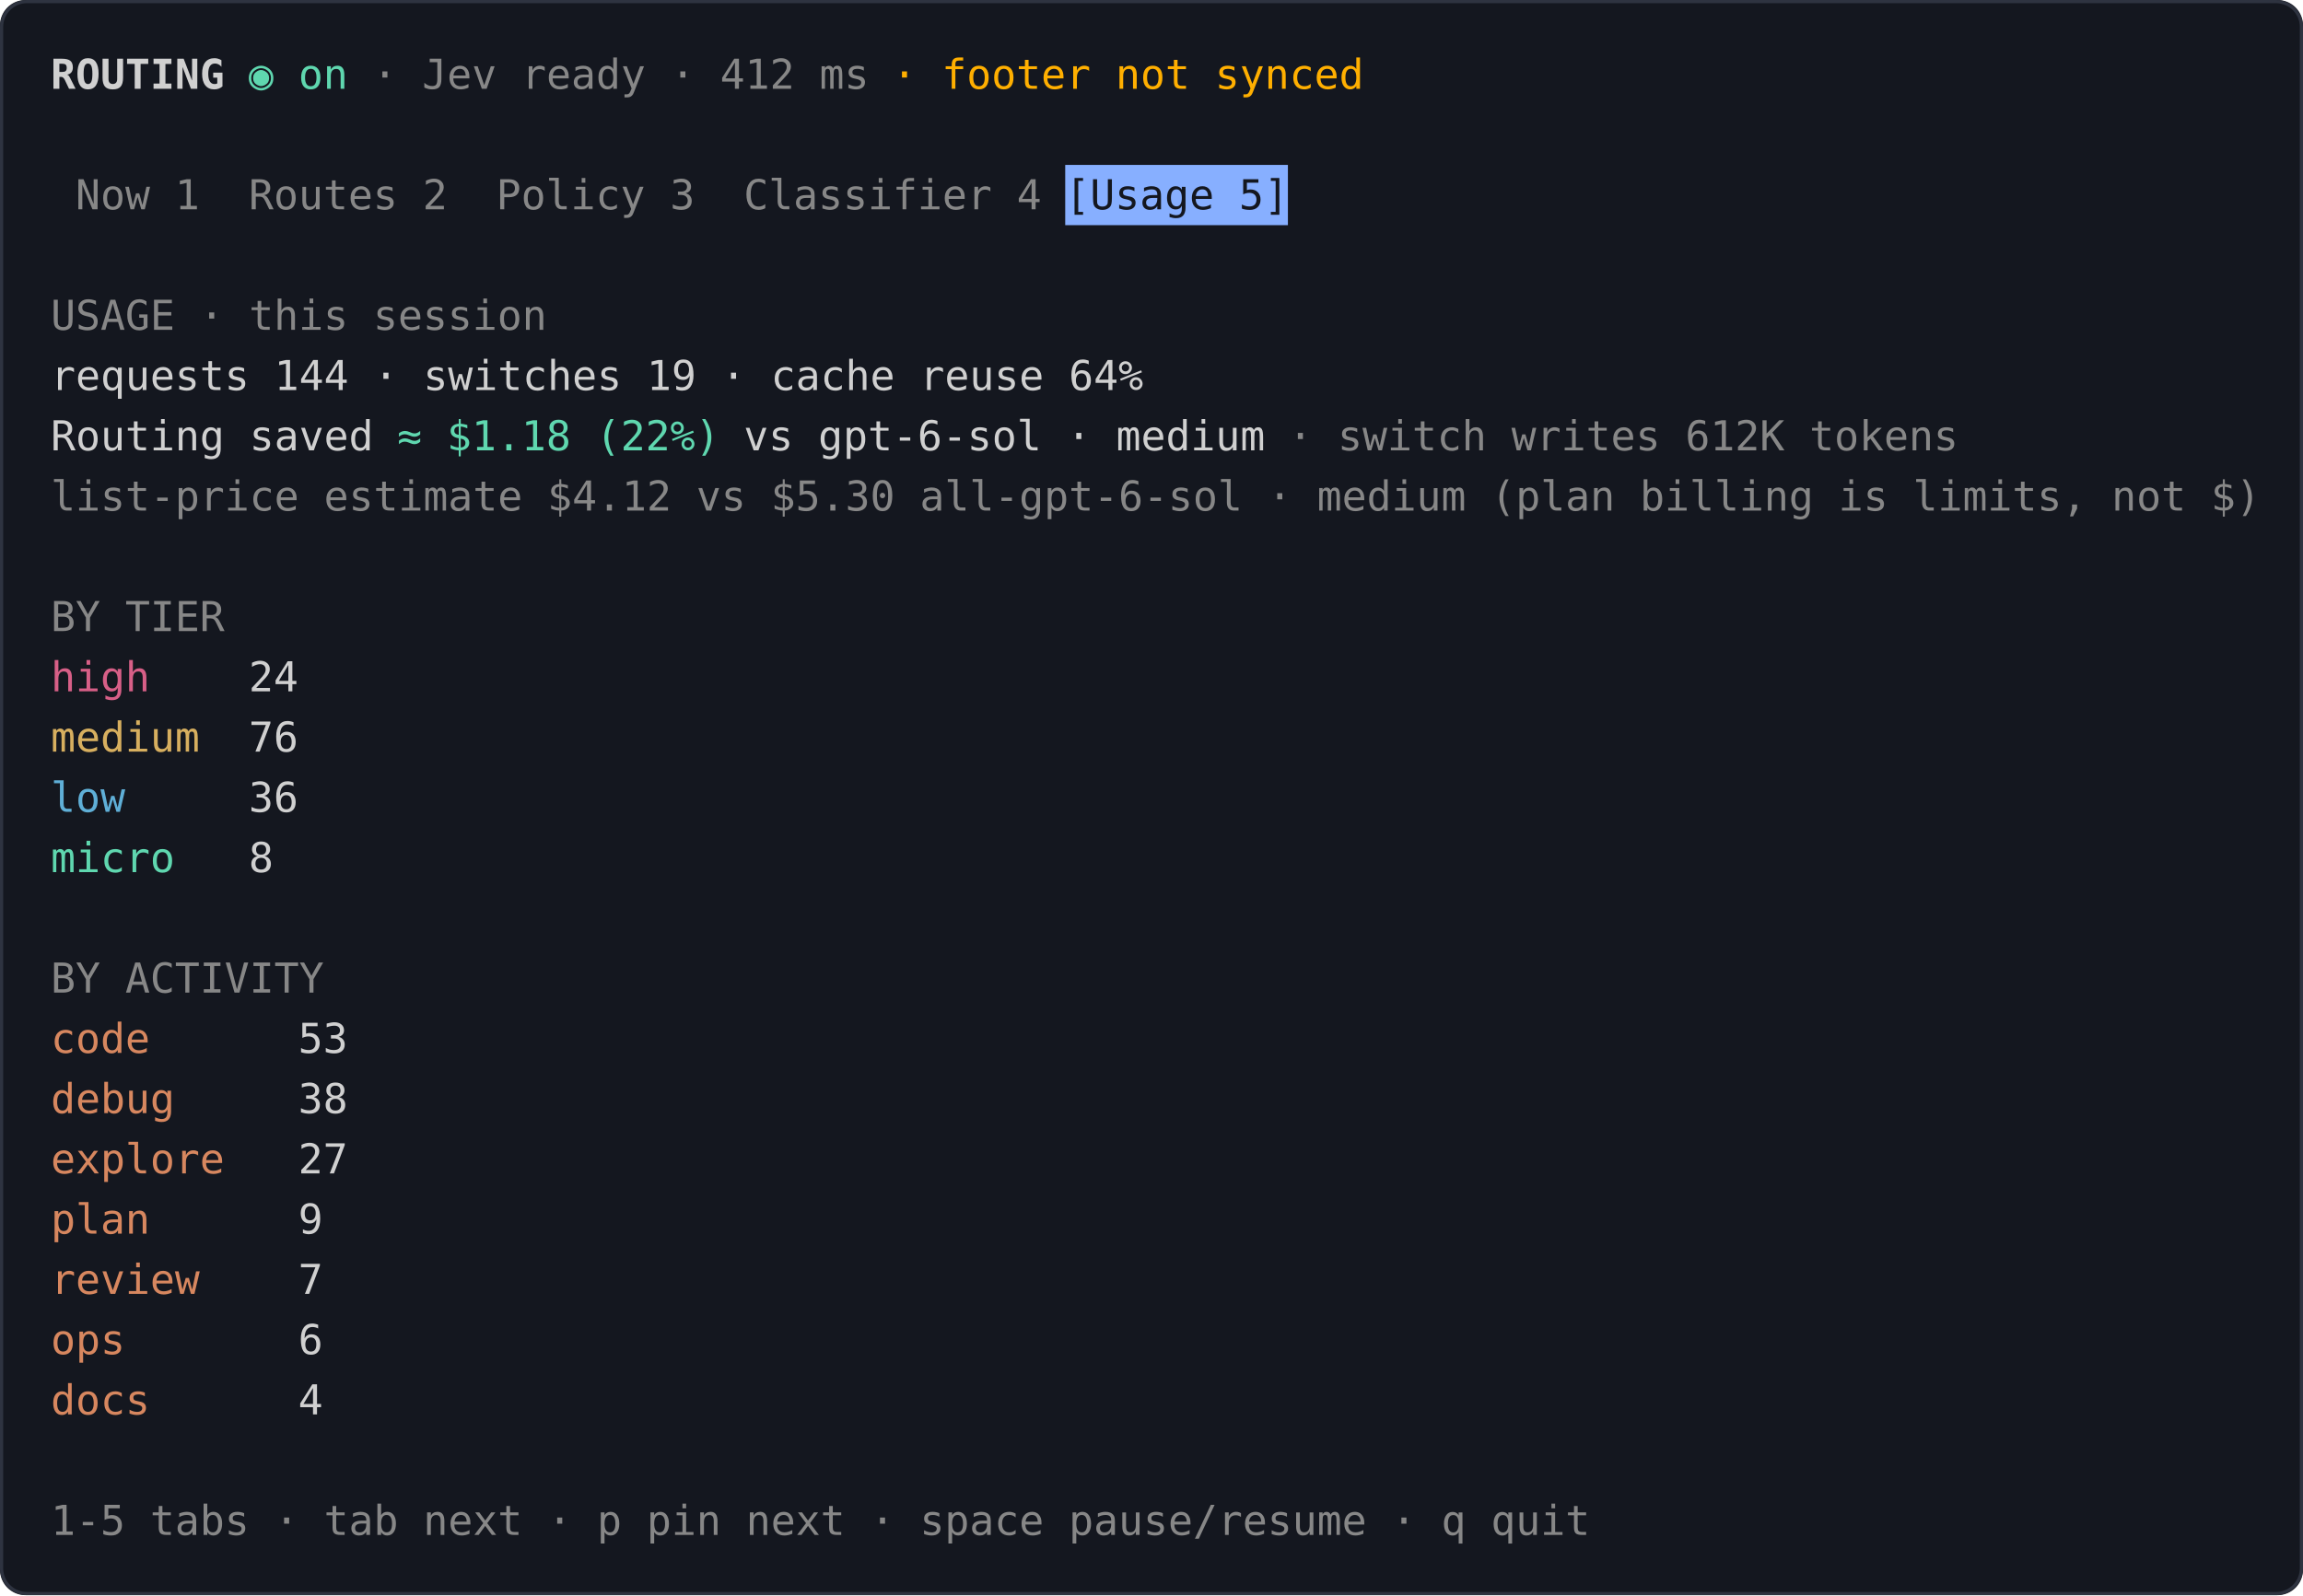
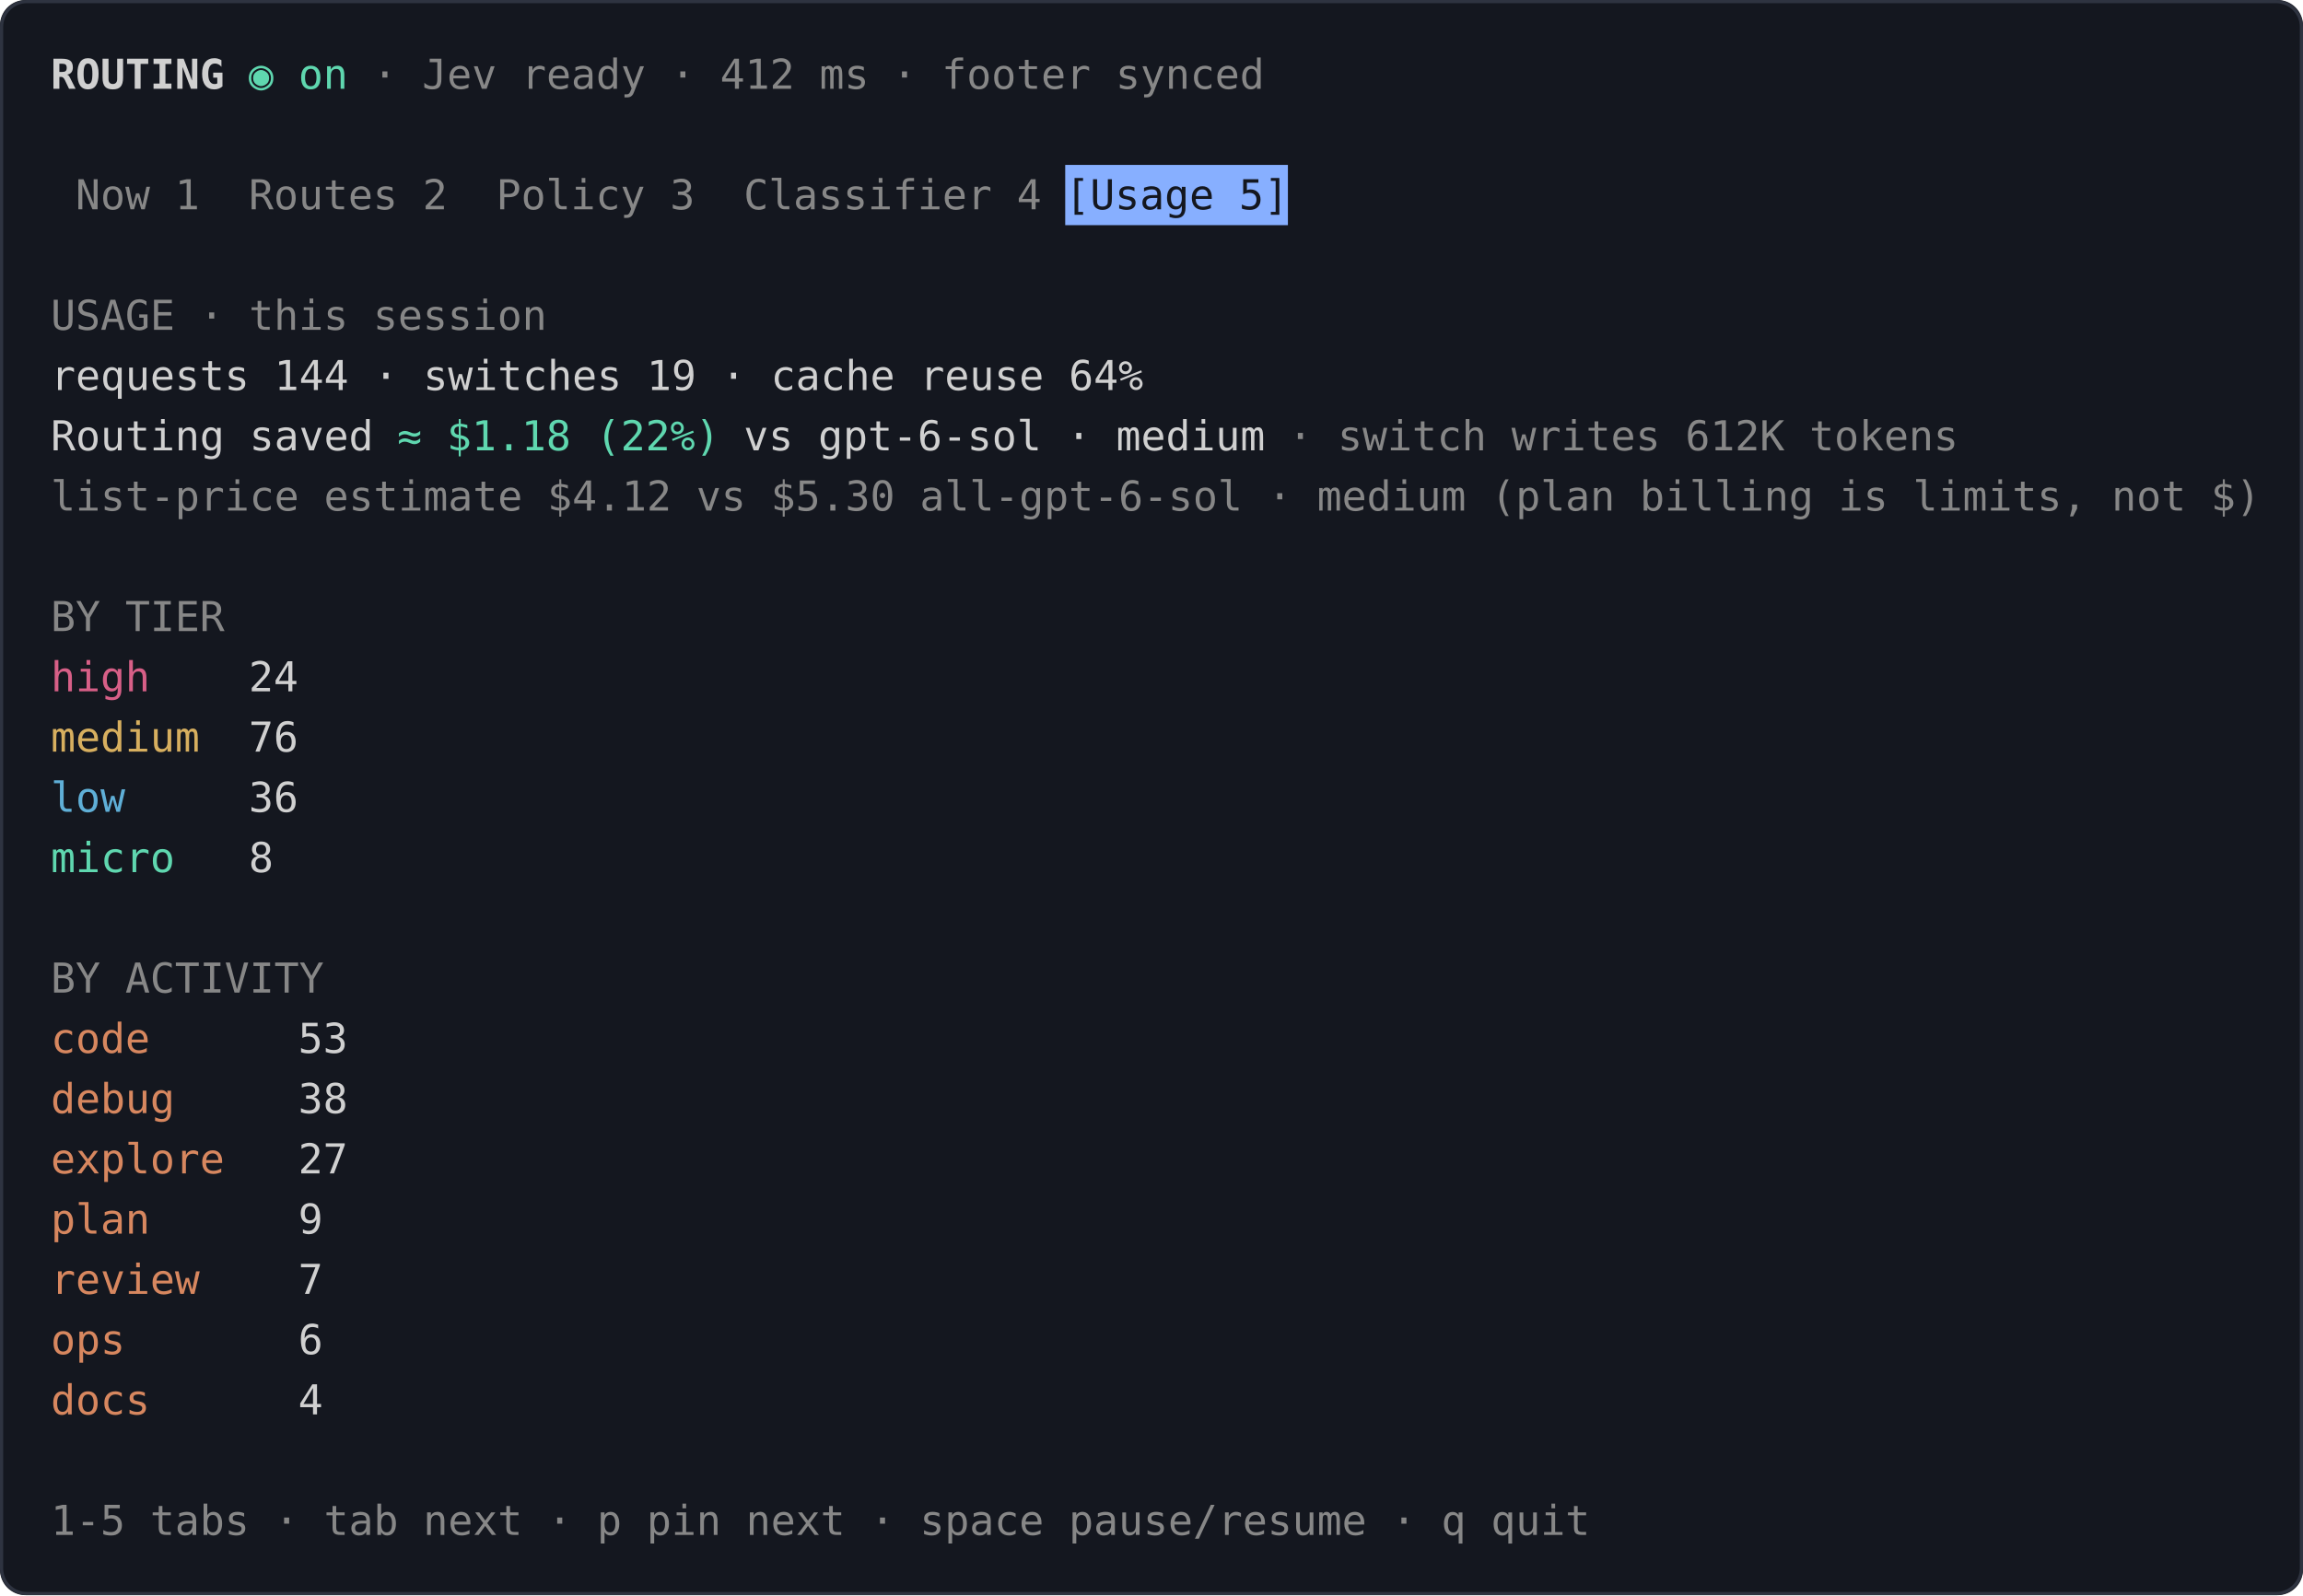
<svg xmlns="http://www.w3.org/2000/svg" viewBox="0 0 726 503" width="726" height="503" role="img" aria-labelledby="title desc">
  <style>text { font-family: ui-monospace, SFMono-Regular, Menlo, Consolas, 'DejaVu Sans Mono', monospace; font-size: 13px; }</style>
  <rect width="726" height="503" rx="8" fill="#14171f" />
  <rect x="0.5" y="0.5" width="725" height="502" rx="8" fill="none" stroke="#2e3340" />
  <text x="16.0" y="28.0" fill="#d0d0d0" font-weight="700" xml:space="preserve">ROUTING</text>
  <text x="78.4" y="28.0" fill="#5fd7af" xml:space="preserve">◉ on</text>
  <text x="109.6" y="28.0" fill="#878787" xml:space="preserve"> · Jev ready · 412 ms</text>
-   <text x="273.4" y="28.0" fill="#ffaf00" xml:space="preserve"> · footer not synced</text>
+   <text x="273.4" y="28.0" fill="#878787" xml:space="preserve"> · footer synced</text>
  <text x="16.0" y="66.0" fill="#878787" xml:space="preserve"> Now 1 </text>
  <text x="70.6" y="66.0" fill="#878787" xml:space="preserve"> Routes 2 </text>
  <text x="148.6" y="66.0" fill="#878787" xml:space="preserve"> Policy 3 </text>
  <text x="226.6" y="66.0" fill="#878787" xml:space="preserve"> Classifier 4 </text>
  <rect x="335.8" y="52.0" width="70.2" height="19" fill="#87afff" />
  <text x="335.8" y="66.0" fill="#14171f" xml:space="preserve">[Usage 5]</text>
  <text x="16.0" y="104.0" fill="#878787" xml:space="preserve">USAGE</text>
  <text x="55.0" y="104.0" fill="#878787" xml:space="preserve"> · this session</text>
  <text x="16.0" y="123.0" fill="#d0d0d0" xml:space="preserve">requests 144 · switches 19 · cache reuse 64%</text>
  <text x="16.0" y="142.0" fill="#d0d0d0" xml:space="preserve">Routing saved </text>
  <text x="125.2" y="142.0" fill="#5fd7af" xml:space="preserve">≈ $1.18 (22%)</text>
  <text x="226.6" y="142.0" fill="#d0d0d0" xml:space="preserve"> vs gpt-6-sol · medium</text>
  <text x="398.2" y="142.0" fill="#878787" xml:space="preserve"> · switch writes 612K tokens</text>
  <text x="16.0" y="161.0" fill="#878787" xml:space="preserve">list-price estimate $4.12 vs $5.30 all-gpt-6-sol · medium (plan billing is limits, not $)</text>
  <text x="16.0" y="199.0" fill="#878787" xml:space="preserve">BY TIER</text>
  <text x="16.0" y="218.0" fill="#d75f87" xml:space="preserve">high    </text>
  <text x="78.4" y="218.0" fill="#d0d0d0" xml:space="preserve">24</text>
  <text x="16.0" y="237.0" fill="#d7af5f" xml:space="preserve">medium  </text>
  <text x="78.4" y="237.0" fill="#d0d0d0" xml:space="preserve">76</text>
  <text x="16.0" y="256.0" fill="#5fafd7" xml:space="preserve">low     </text>
  <text x="78.4" y="256.0" fill="#d0d0d0" xml:space="preserve">36</text>
  <text x="16.0" y="275.0" fill="#5fd7af" xml:space="preserve">micro   </text>
  <text x="78.4" y="275.0" fill="#d0d0d0" xml:space="preserve">8</text>
  <text x="16.0" y="313.0" fill="#878787" xml:space="preserve">BY ACTIVITY</text>
  <text x="16.0" y="332.0" fill="#d7875f" xml:space="preserve">code      </text>
  <text x="94.0" y="332.0" fill="#d0d0d0" xml:space="preserve">53</text>
  <text x="16.0" y="351.0" fill="#d7875f" xml:space="preserve">debug     </text>
  <text x="94.0" y="351.0" fill="#d0d0d0" xml:space="preserve">38</text>
  <text x="16.0" y="370.0" fill="#d7875f" xml:space="preserve">explore   </text>
  <text x="94.0" y="370.0" fill="#d0d0d0" xml:space="preserve">27</text>
  <text x="16.0" y="389.0" fill="#d7875f" xml:space="preserve">plan      </text>
  <text x="94.0" y="389.0" fill="#d0d0d0" xml:space="preserve">9</text>
  <text x="16.0" y="408.0" fill="#d7875f" xml:space="preserve">review    </text>
  <text x="94.0" y="408.0" fill="#d0d0d0" xml:space="preserve">7</text>
  <text x="16.0" y="427.0" fill="#d7875f" xml:space="preserve">ops       </text>
  <text x="94.0" y="427.0" fill="#d0d0d0" xml:space="preserve">6</text>
  <text x="16.0" y="446.0" fill="#d7875f" xml:space="preserve">docs      </text>
  <text x="94.0" y="446.0" fill="#d0d0d0" xml:space="preserve">4</text>
  <text x="16.0" y="484.0" fill="#878787" xml:space="preserve">1-5 tabs · tab next · p pin next · space pause/resume · q quit</text>
</svg>
